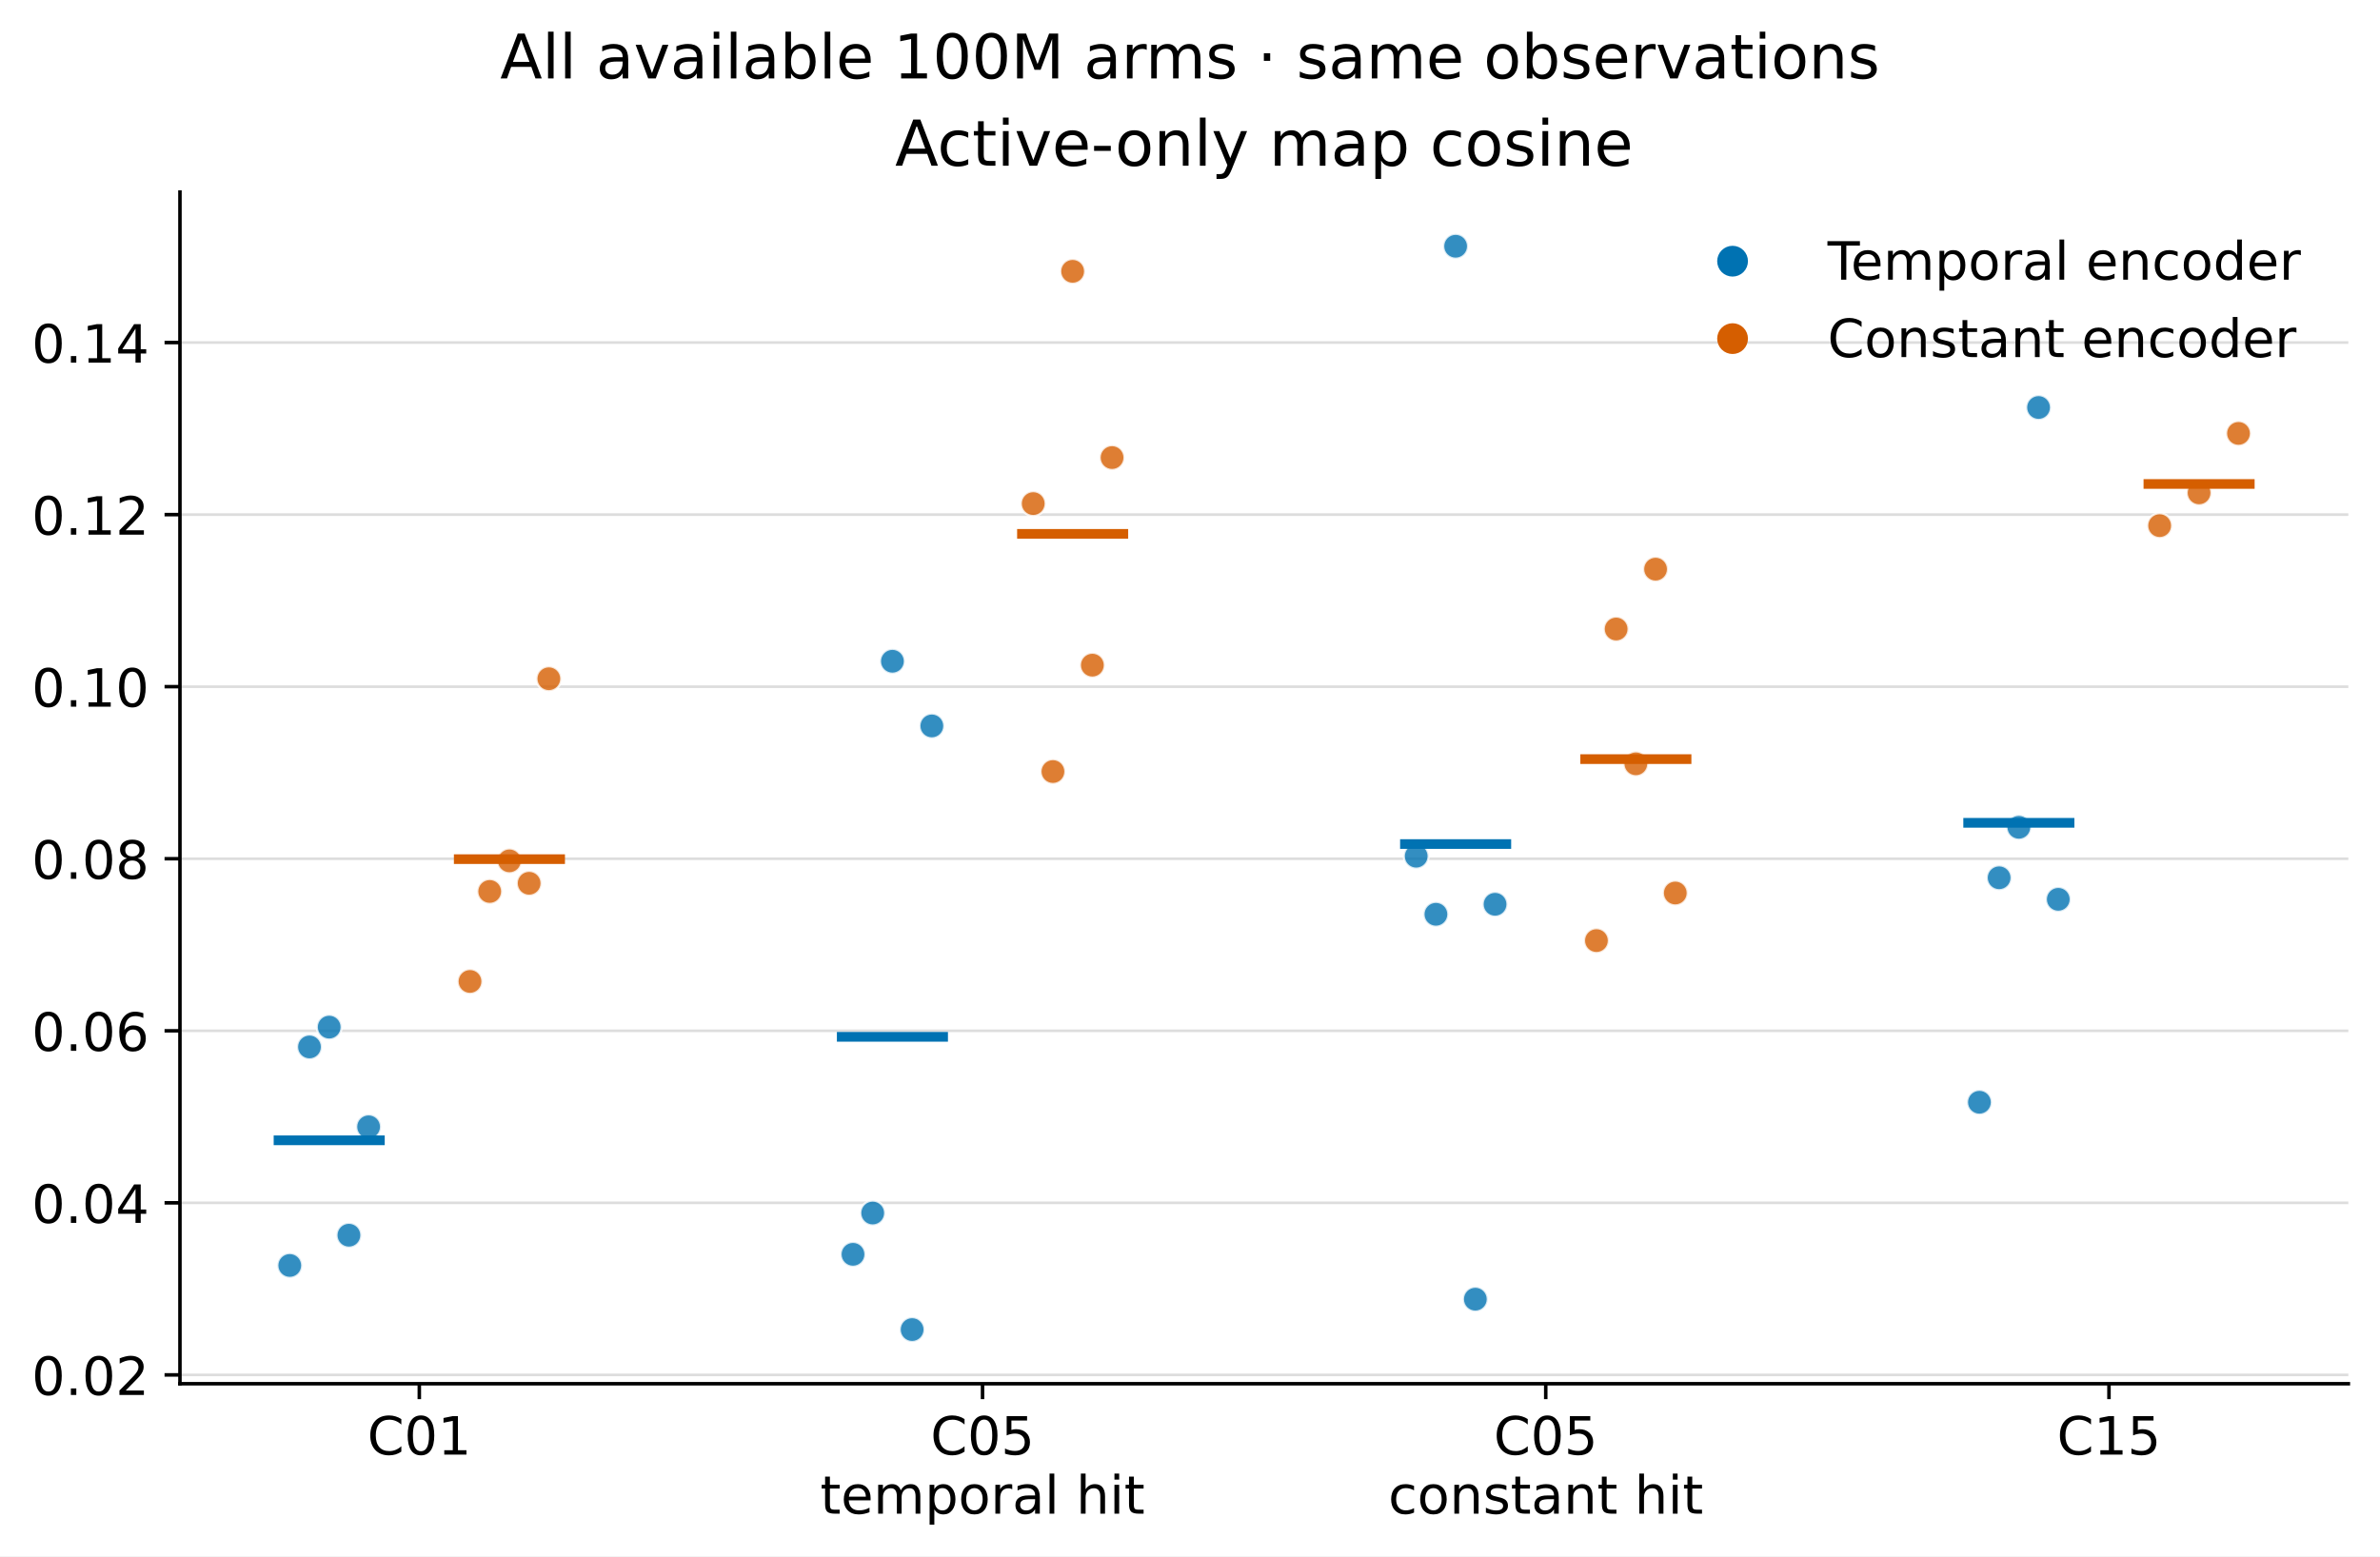
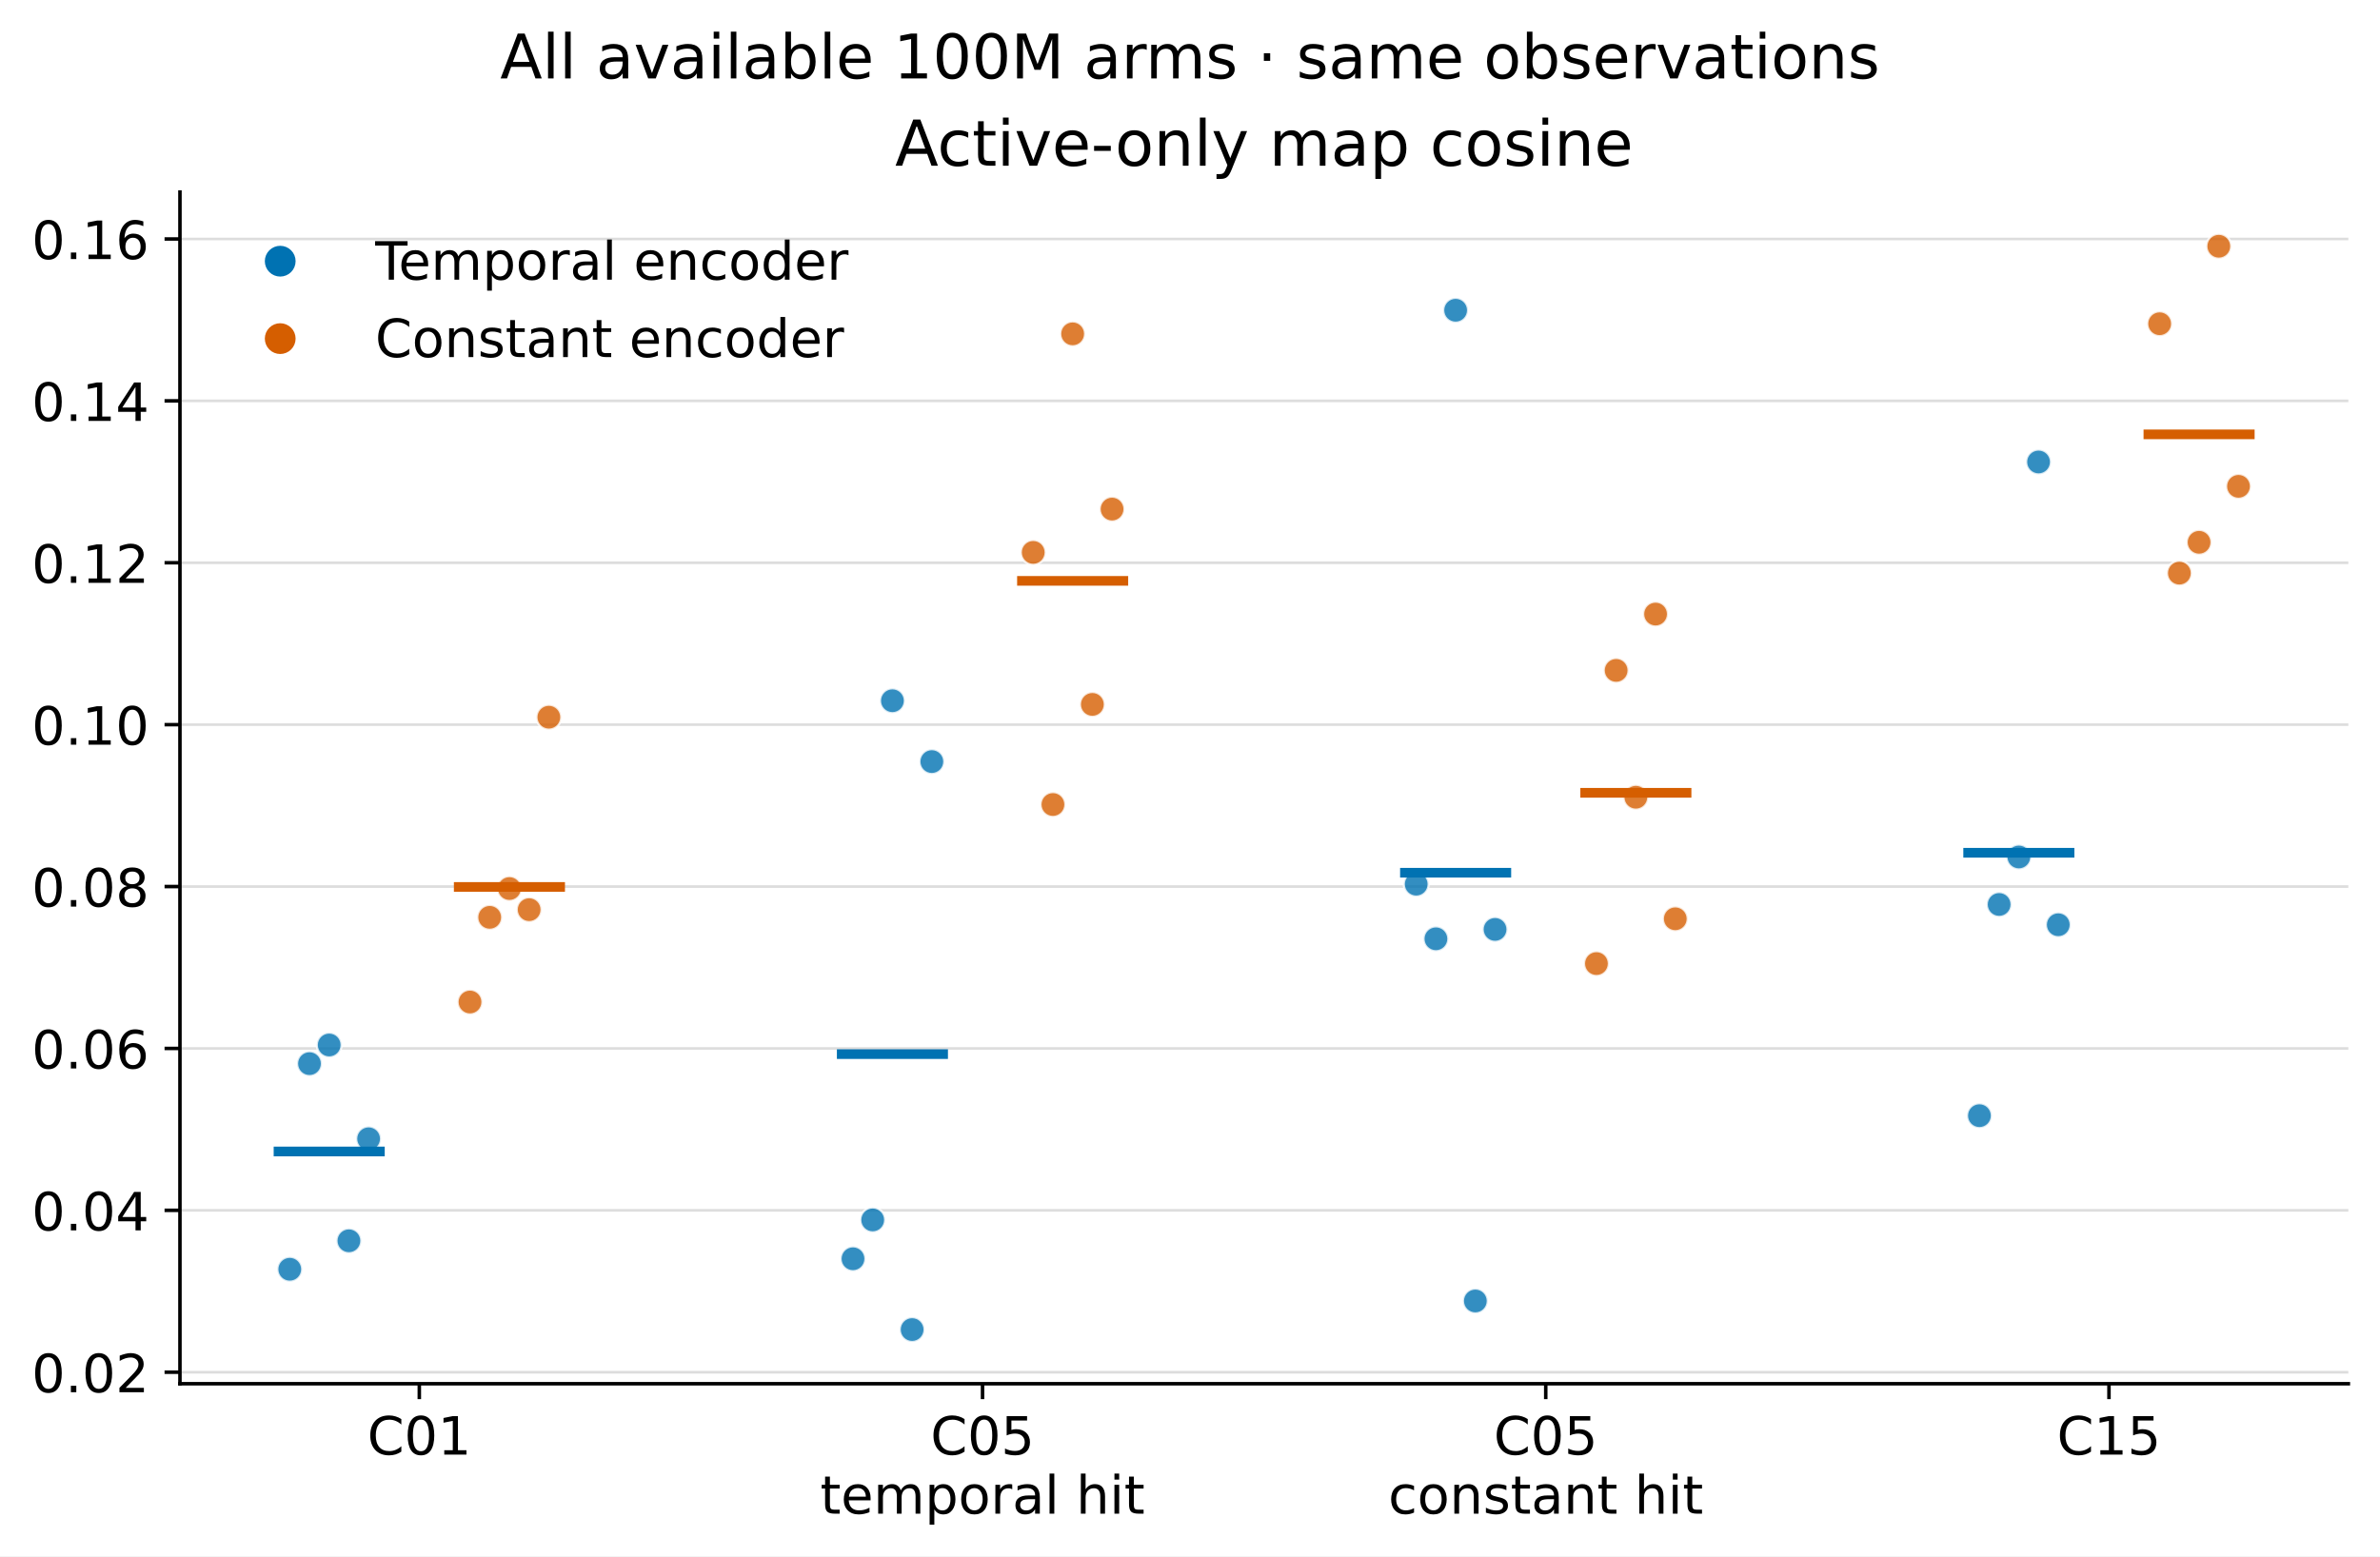
<svg xmlns="http://www.w3.org/2000/svg" xmlns:xlink="http://www.w3.org/1999/xlink" width="541.2pt" height="354pt" viewBox="0 0 541.2 354" version="1.1">
  <defs>
    <style type="text/css">*{stroke-linejoin: round; stroke-linecap: butt}</style>
  </defs>
  <g id="figure_1">
    <g id="patch_1">
      <path d="M 0 354 L 541.2 354 L 541.2 0 L 0 0 z " style="fill: #ffffff" />
    </g>
    <g id="axes_1">
      <g id="patch_2">
        <path d="M 40.919 314.748 L 534 314.748 L 534 43.692 L 40.919 43.692 z " style="fill: #ffffff" />
      </g>
      <g id="matplotlib.axis_1">
        <g id="xtick_1">
          <g id="line2d_1">
            <defs>
              <path id="mef62edf60f" d="M 0 0 L 0 3.5 " style="stroke: #000000; stroke-width: 0.8" />
            </defs>
            <g>
              <use xlink:href="#mef62edf60f" x="95.35" y="314.748" style="stroke: #000000; stroke-width: 0.8" />
            </g>
          </g>
          <g id="text_1">
            <text style="font-size: 12px; font-family: 'DejaVu Sans'; text-anchor: middle" x="95.35" y="330.867" transform="rotate(-0 95.34974 330.8665)">C01</text>
          </g>
        </g>
        <g id="xtick_2">
          <g id="line2d_2">
            <g>
              <use xlink:href="#mef62edf60f" x="223.423" y="314.748" style="stroke: #000000; stroke-width: 0.8" />
            </g>
          </g>
          <g id="text_2">
            <text style="font-size: 12px; font-family: 'DejaVu Sans'" transform="translate(211.598 330.8665)">C05</text>
            <text style="font-size: 12px; font-family: 'DejaVu Sans'" transform="translate(186.5152 344.3039)">temporal hit</text>
          </g>
        </g>
        <g id="xtick_3">
          <g id="line2d_3">
            <g>
              <use xlink:href="#mef62edf60f" x="351.496" y="314.748" style="stroke: #000000; stroke-width: 0.8" />
            </g>
          </g>
          <g id="text_3">
            <text style="font-size: 12px; font-family: 'DejaVu Sans'" transform="translate(339.6709 330.8665)">C05</text>
            <text style="font-size: 12px; font-family: 'DejaVu Sans'" transform="translate(315.685 344.3039)">constant hit</text>
          </g>
        </g>
        <g id="xtick_4">
          <g id="line2d_4">
            <g>
              <use xlink:href="#mef62edf60f" x="479.569" y="314.748" style="stroke: #000000; stroke-width: 0.8" />
            </g>
          </g>
          <g id="text_4">
            <text style="font-size: 12px; font-family: 'DejaVu Sans'; text-anchor: middle" x="479.569" y="330.867" transform="rotate(-0 479.5685 330.8665)">C15</text>
          </g>
        </g>
      </g>
      <g id="matplotlib.axis_2">
        <g id="ytick_1">
          <g id="line2d_5">
-             <path d="M 40.919 312.741 L 534 312.741 " clip-path="url(#p520fe203e6)" style="fill: none; stroke: #dddddd; stroke-width: 0.6; stroke-linecap: square" />
+             <path d="M 40.919 312.131 L 534 312.131 " clip-path="url(#p520fe203e6)" style="fill: none; stroke: #dddddd; stroke-width: 0.6; stroke-linecap: square" />
          </g>
          <g id="line2d_6">
            <defs>
              <path id="md314a975cc" d="M 0 0 L -3.5 0 " style="stroke: #000000; stroke-width: 0.8" />
            </defs>
            <g>
-               <use xlink:href="#md314a975cc" x="40.919" y="312.741" style="stroke: #000000; stroke-width: 0.8" />
+               <use xlink:href="#md314a975cc" x="40.919" y="312.131" style="stroke: #000000; stroke-width: 0.8" />
            </g>
          </g>
          <g id="text_5">
-             <text style="font-size: 12px; font-family: 'DejaVu Sans'; text-anchor: end" x="33.919" y="317.3" transform="rotate(-0 33.91875 317.2997)">0.02</text>
+             <text style="font-size: 12px; font-family: 'DejaVu Sans'; text-anchor: end" x="33.919" y="316.69" transform="rotate(-0 33.91875 316.6905)">0.02</text>
          </g>
        </g>
        <g id="ytick_2">
          <g id="line2d_7">
-             <path d="M 40.919 273.604 L 534 273.604 " clip-path="url(#p520fe203e6)" style="fill: none; stroke: #dddddd; stroke-width: 0.6; stroke-linecap: square" />
+             <path d="M 40.919 275.307 L 534 275.307 " clip-path="url(#p520fe203e6)" style="fill: none; stroke: #dddddd; stroke-width: 0.6; stroke-linecap: square" />
          </g>
          <g id="line2d_8">
            <g>
-               <use xlink:href="#md314a975cc" x="40.919" y="273.604" style="stroke: #000000; stroke-width: 0.8" />
+               <use xlink:href="#md314a975cc" x="40.919" y="275.307" style="stroke: #000000; stroke-width: 0.8" />
            </g>
          </g>
          <g id="text_6">
-             <text style="font-size: 12px; font-family: 'DejaVu Sans'; text-anchor: end" x="33.919" y="278.163" transform="rotate(-0 33.91875 278.163)">0.04</text>
+             <text style="font-size: 12px; font-family: 'DejaVu Sans'; text-anchor: end" x="33.919" y="279.866" transform="rotate(-0 33.91875 279.8658)">0.04</text>
          </g>
        </g>
        <g id="ytick_3">
          <g id="line2d_9">
-             <path d="M 40.919 234.467 L 534 234.467 " clip-path="url(#p520fe203e6)" style="fill: none; stroke: #dddddd; stroke-width: 0.6; stroke-linecap: square" />
+             <path d="M 40.919 238.482 L 534 238.482 " clip-path="url(#p520fe203e6)" style="fill: none; stroke: #dddddd; stroke-width: 0.6; stroke-linecap: square" />
          </g>
          <g id="line2d_10">
            <g>
-               <use xlink:href="#md314a975cc" x="40.919" y="234.467" style="stroke: #000000; stroke-width: 0.8" />
+               <use xlink:href="#md314a975cc" x="40.919" y="238.482" style="stroke: #000000; stroke-width: 0.8" />
            </g>
          </g>
          <g id="text_7">
-             <text style="font-size: 12px; font-family: 'DejaVu Sans'; text-anchor: end" x="33.919" y="239.026" transform="rotate(-0 33.91875 239.0263)">0.06</text>
+             <text style="font-size: 12px; font-family: 'DejaVu Sans'; text-anchor: end" x="33.919" y="243.041" transform="rotate(-0 33.91875 243.0411)">0.06</text>
          </g>
        </g>
        <g id="ytick_4">
          <g id="line2d_11">
-             <path d="M 40.919 195.331 L 534 195.331 " clip-path="url(#p520fe203e6)" style="fill: none; stroke: #dddddd; stroke-width: 0.6; stroke-linecap: square" />
+             <path d="M 40.919 201.657 L 534 201.657 " clip-path="url(#p520fe203e6)" style="fill: none; stroke: #dddddd; stroke-width: 0.6; stroke-linecap: square" />
          </g>
          <g id="line2d_12">
            <g>
-               <use xlink:href="#md314a975cc" x="40.919" y="195.331" style="stroke: #000000; stroke-width: 0.8" />
+               <use xlink:href="#md314a975cc" x="40.919" y="201.657" style="stroke: #000000; stroke-width: 0.8" />
            </g>
          </g>
          <g id="text_8">
-             <text style="font-size: 12px; font-family: 'DejaVu Sans'; text-anchor: end" x="33.919" y="199.89" transform="rotate(-0 33.91875 199.8896)">0.08</text>
+             <text style="font-size: 12px; font-family: 'DejaVu Sans'; text-anchor: end" x="33.919" y="206.216" transform="rotate(-0 33.91875 206.2164)">0.08</text>
          </g>
        </g>
        <g id="ytick_5">
          <g id="line2d_13">
-             <path d="M 40.919 156.194 L 534 156.194 " clip-path="url(#p520fe203e6)" style="fill: none; stroke: #dddddd; stroke-width: 0.6; stroke-linecap: square" />
+             <path d="M 40.919 164.833 L 534 164.833 " clip-path="url(#p520fe203e6)" style="fill: none; stroke: #dddddd; stroke-width: 0.6; stroke-linecap: square" />
          </g>
          <g id="line2d_14">
            <g>
-               <use xlink:href="#md314a975cc" x="40.919" y="156.194" style="stroke: #000000; stroke-width: 0.8" />
+               <use xlink:href="#md314a975cc" x="40.919" y="164.833" style="stroke: #000000; stroke-width: 0.8" />
            </g>
          </g>
          <g id="text_9">
-             <text style="font-size: 12px; font-family: 'DejaVu Sans'; text-anchor: end" x="33.919" y="160.753" transform="rotate(-0 33.91875 160.7529)">0.10</text>
+             <text style="font-size: 12px; font-family: 'DejaVu Sans'; text-anchor: end" x="33.919" y="169.392" transform="rotate(-0 33.91875 169.3917)">0.10</text>
          </g>
        </g>
        <g id="ytick_6">
          <g id="line2d_15">
-             <path d="M 40.919 117.057 L 534 117.057 " clip-path="url(#p520fe203e6)" style="fill: none; stroke: #dddddd; stroke-width: 0.6; stroke-linecap: square" />
+             <path d="M 40.919 128.008 L 534 128.008 " clip-path="url(#p520fe203e6)" style="fill: none; stroke: #dddddd; stroke-width: 0.6; stroke-linecap: square" />
          </g>
          <g id="line2d_16">
            <g>
-               <use xlink:href="#md314a975cc" x="40.919" y="117.057" style="stroke: #000000; stroke-width: 0.8" />
+               <use xlink:href="#md314a975cc" x="40.919" y="128.008" style="stroke: #000000; stroke-width: 0.8" />
            </g>
          </g>
          <g id="text_10">
-             <text style="font-size: 12px; font-family: 'DejaVu Sans'; text-anchor: end" x="33.919" y="121.616" transform="rotate(-0 33.91875 121.6162)">0.12</text>
+             <text style="font-size: 12px; font-family: 'DejaVu Sans'; text-anchor: end" x="33.919" y="132.567" transform="rotate(-0 33.91875 132.567)">0.12</text>
          </g>
        </g>
        <g id="ytick_7">
          <g id="line2d_17">
-             <path d="M 40.919 77.92 L 534 77.92 " clip-path="url(#p520fe203e6)" style="fill: none; stroke: #dddddd; stroke-width: 0.6; stroke-linecap: square" />
+             <path d="M 40.919 91.183 L 534 91.183 " clip-path="url(#p520fe203e6)" style="fill: none; stroke: #dddddd; stroke-width: 0.6; stroke-linecap: square" />
          </g>
          <g id="line2d_18">
            <g>
-               <use xlink:href="#md314a975cc" x="40.919" y="77.92" style="stroke: #000000; stroke-width: 0.8" />
+               <use xlink:href="#md314a975cc" x="40.919" y="91.183" style="stroke: #000000; stroke-width: 0.8" />
            </g>
          </g>
          <g id="text_11">
-             <text style="font-size: 12px; font-family: 'DejaVu Sans'; text-anchor: end" x="33.919" y="82.479" transform="rotate(-0 33.91875 82.47946)">0.14</text>
+             <text style="font-size: 12px; font-family: 'DejaVu Sans'; text-anchor: end" x="33.919" y="95.742" transform="rotate(-0 33.91875 95.74226)">0.14</text>
+           </g>
+         </g>
+         <g id="ytick_8">
+           <g id="line2d_19">
+             <path d="M 40.919 54.358 L 534 54.358 " clip-path="url(#p520fe203e6)" style="fill: none; stroke: #dddddd; stroke-width: 0.6; stroke-linecap: square" />
+           </g>
+           <g id="line2d_20">
+             <g>
+               <use xlink:href="#md314a975cc" x="40.919" y="54.358" style="stroke: #000000; stroke-width: 0.8" />
+             </g>
+           </g>
+           <g id="text_12">
+             <text style="font-size: 12px; font-family: 'DejaVu Sans'; text-anchor: end" x="33.919" y="58.918" transform="rotate(-0 33.91875 58.91756)">0.16</text>
          </g>
        </g>
      </g>
      <g id="PathCollection_1">
        <defs>
          <path id="m71f8409762" d="M 0 2.828 C 0.75 2.828 1.47 2.53 2 2 C 2.53 1.47 2.828 0.75 2.828 0 C 2.828 -0.75 2.53 -1.47 2 -2 C 1.47 -2.53 0.75 -2.828 0 -2.828 C -0.75 -2.828 -1.47 -2.53 -2 -2 C -2.53 -1.47 -2.828 -0.75 -2.828 0 C -2.828 0.75 -2.53 1.47 -2 2 C -1.47 2.53 -0.75 2.828 0 2.828 z " style="stroke: #ffffff; stroke-opacity: 0.8; stroke-width: 0.5" />
        </defs>
        <g clip-path="url(#p520fe203e6)">
-           <use xlink:href="#m71f8409762" x="65.893" y="287.846" style="fill: #0072b2; fill-opacity: 0.8; stroke: #ffffff; stroke-opacity: 0.8; stroke-width: 0.5" />
-           <use xlink:href="#m71f8409762" x="70.376" y="238.141" style="fill: #0072b2; fill-opacity: 0.8; stroke: #ffffff; stroke-opacity: 0.8; stroke-width: 0.5" />
-           <use xlink:href="#m71f8409762" x="74.858" y="233.632" style="fill: #0072b2; fill-opacity: 0.8; stroke: #ffffff; stroke-opacity: 0.8; stroke-width: 0.5" />
-           <use xlink:href="#m71f8409762" x="79.341" y="280.967" style="fill: #0072b2; fill-opacity: 0.8; stroke: #ffffff; stroke-opacity: 0.8; stroke-width: 0.5" />
-           <use xlink:href="#m71f8409762" x="83.823" y="256.307" style="fill: #0072b2; fill-opacity: 0.8; stroke: #ffffff; stroke-opacity: 0.8; stroke-width: 0.5" />
+           <use xlink:href="#m71f8409762" x="65.893" y="288.708" style="fill: #0072b2; fill-opacity: 0.8; stroke: #ffffff; stroke-opacity: 0.8; stroke-width: 0.5" />
+           <use xlink:href="#m71f8409762" x="70.376" y="241.939" style="fill: #0072b2; fill-opacity: 0.8; stroke: #ffffff; stroke-opacity: 0.8; stroke-width: 0.5" />
+           <use xlink:href="#m71f8409762" x="74.858" y="237.696" style="fill: #0072b2; fill-opacity: 0.8; stroke: #ffffff; stroke-opacity: 0.8; stroke-width: 0.5" />
+           <use xlink:href="#m71f8409762" x="79.341" y="282.235" style="fill: #0072b2; fill-opacity: 0.8; stroke: #ffffff; stroke-opacity: 0.8; stroke-width: 0.5" />
+           <use xlink:href="#m71f8409762" x="83.823" y="259.031" style="fill: #0072b2; fill-opacity: 0.8; stroke: #ffffff; stroke-opacity: 0.8; stroke-width: 0.5" />
        </g>
      </g>
      <g id="PathCollection_2">
        <defs>
          <path id="m92dcd0056e" d="M 0 2.828 C 0.75 2.828 1.47 2.53 2 2 C 2.53 1.47 2.828 0.75 2.828 0 C 2.828 -0.75 2.53 -1.47 2 -2 C 1.47 -2.53 0.75 -2.828 0 -2.828 C -0.75 -2.828 -1.47 -2.53 -2 -2 C -2.53 -1.47 -2.828 -0.75 -2.828 0 C -2.828 0.75 -2.53 1.47 -2 2 C -1.47 2.53 -0.75 2.828 0 2.828 z " style="stroke: #ffffff; stroke-opacity: 0.8; stroke-width: 0.5" />
        </defs>
        <g clip-path="url(#p520fe203e6)">
-           <use xlink:href="#m92dcd0056e" x="106.876" y="223.244" style="fill: #d55e00; fill-opacity: 0.8; stroke: #ffffff; stroke-opacity: 0.8; stroke-width: 0.5" />
-           <use xlink:href="#m92dcd0056e" x="111.359" y="202.773" style="fill: #d55e00; fill-opacity: 0.8; stroke: #ffffff; stroke-opacity: 0.8; stroke-width: 0.5" />
-           <use xlink:href="#m92dcd0056e" x="115.841" y="195.815" style="fill: #d55e00; fill-opacity: 0.8; stroke: #ffffff; stroke-opacity: 0.8; stroke-width: 0.5" />
-           <use xlink:href="#m92dcd0056e" x="120.324" y="200.915" style="fill: #d55e00; fill-opacity: 0.8; stroke: #ffffff; stroke-opacity: 0.8; stroke-width: 0.5" />
-           <use xlink:href="#m92dcd0056e" x="124.807" y="154.39" style="fill: #d55e00; fill-opacity: 0.8; stroke: #ffffff; stroke-opacity: 0.8; stroke-width: 0.5" />
+           <use xlink:href="#m92dcd0056e" x="106.876" y="227.922" style="fill: #d55e00; fill-opacity: 0.8; stroke: #ffffff; stroke-opacity: 0.8; stroke-width: 0.5" />
+           <use xlink:href="#m92dcd0056e" x="111.359" y="208.66" style="fill: #d55e00; fill-opacity: 0.8; stroke: #ffffff; stroke-opacity: 0.8; stroke-width: 0.5" />
+           <use xlink:href="#m92dcd0056e" x="115.841" y="202.113" style="fill: #d55e00; fill-opacity: 0.8; stroke: #ffffff; stroke-opacity: 0.8; stroke-width: 0.5" />
+           <use xlink:href="#m92dcd0056e" x="120.324" y="206.912" style="fill: #d55e00; fill-opacity: 0.8; stroke: #ffffff; stroke-opacity: 0.8; stroke-width: 0.5" />
+           <use xlink:href="#m92dcd0056e" x="124.807" y="163.135" style="fill: #d55e00; fill-opacity: 0.8; stroke: #ffffff; stroke-opacity: 0.8; stroke-width: 0.5" />
        </g>
      </g>
      <g id="PathCollection_3">
        <g clip-path="url(#p520fe203e6)">
-           <use xlink:href="#m71f8409762" x="193.966" y="285.313" style="fill: #0072b2; fill-opacity: 0.8; stroke: #ffffff; stroke-opacity: 0.8; stroke-width: 0.5" />
-           <use xlink:href="#m71f8409762" x="198.448" y="275.919" style="fill: #0072b2; fill-opacity: 0.8; stroke: #ffffff; stroke-opacity: 0.8; stroke-width: 0.5" />
-           <use xlink:href="#m71f8409762" x="202.931" y="150.412" style="fill: #0072b2; fill-opacity: 0.8; stroke: #ffffff; stroke-opacity: 0.8; stroke-width: 0.5" />
+           <use xlink:href="#m71f8409762" x="193.966" y="286.324" style="fill: #0072b2; fill-opacity: 0.8; stroke: #ffffff; stroke-opacity: 0.8; stroke-width: 0.5" />
+           <use xlink:href="#m71f8409762" x="198.448" y="277.485" style="fill: #0072b2; fill-opacity: 0.8; stroke: #ffffff; stroke-opacity: 0.8; stroke-width: 0.5" />
+           <use xlink:href="#m71f8409762" x="202.931" y="159.392" style="fill: #0072b2; fill-opacity: 0.8; stroke: #ffffff; stroke-opacity: 0.8; stroke-width: 0.5" />
          <use xlink:href="#m71f8409762" x="207.414" y="302.428" style="fill: #0072b2; fill-opacity: 0.8; stroke: #ffffff; stroke-opacity: 0.8; stroke-width: 0.5" />
-           <use xlink:href="#m71f8409762" x="211.896" y="165.122" style="fill: #0072b2; fill-opacity: 0.8; stroke: #ffffff; stroke-opacity: 0.8; stroke-width: 0.5" />
+           <use xlink:href="#m71f8409762" x="211.896" y="173.233" style="fill: #0072b2; fill-opacity: 0.8; stroke: #ffffff; stroke-opacity: 0.8; stroke-width: 0.5" />
        </g>
      </g>
      <g id="PathCollection_4">
        <g clip-path="url(#p520fe203e6)">
-           <use xlink:href="#m92dcd0056e" x="234.949" y="114.549" style="fill: #d55e00; fill-opacity: 0.8; stroke: #ffffff; stroke-opacity: 0.8; stroke-width: 0.5" />
-           <use xlink:href="#m92dcd0056e" x="239.432" y="175.499" style="fill: #d55e00; fill-opacity: 0.8; stroke: #ffffff; stroke-opacity: 0.8; stroke-width: 0.5" />
-           <use xlink:href="#m92dcd0056e" x="243.914" y="61.717" style="fill: #d55e00; fill-opacity: 0.8; stroke: #ffffff; stroke-opacity: 0.8; stroke-width: 0.5" />
-           <use xlink:href="#m92dcd0056e" x="248.397" y="151.299" style="fill: #d55e00; fill-opacity: 0.8; stroke: #ffffff; stroke-opacity: 0.8; stroke-width: 0.5" />
-           <use xlink:href="#m92dcd0056e" x="252.879" y="104.082" style="fill: #d55e00; fill-opacity: 0.8; stroke: #ffffff; stroke-opacity: 0.8; stroke-width: 0.5" />
+           <use xlink:href="#m92dcd0056e" x="234.949" y="125.648" style="fill: #d55e00; fill-opacity: 0.8; stroke: #ffffff; stroke-opacity: 0.8; stroke-width: 0.5" />
+           <use xlink:href="#m92dcd0056e" x="239.432" y="182.997" style="fill: #d55e00; fill-opacity: 0.8; stroke: #ffffff; stroke-opacity: 0.8; stroke-width: 0.5" />
+           <use xlink:href="#m92dcd0056e" x="243.914" y="75.937" style="fill: #d55e00; fill-opacity: 0.8; stroke: #ffffff; stroke-opacity: 0.8; stroke-width: 0.5" />
+           <use xlink:href="#m92dcd0056e" x="248.397" y="160.227" style="fill: #d55e00; fill-opacity: 0.8; stroke: #ffffff; stroke-opacity: 0.8; stroke-width: 0.5" />
+           <use xlink:href="#m92dcd0056e" x="252.879" y="115.799" style="fill: #d55e00; fill-opacity: 0.8; stroke: #ffffff; stroke-opacity: 0.8; stroke-width: 0.5" />
        </g>
      </g>
      <g id="PathCollection_5">
        <g clip-path="url(#p520fe203e6)">
-           <use xlink:href="#m71f8409762" x="322.039" y="194.753" style="fill: #0072b2; fill-opacity: 0.8; stroke: #ffffff; stroke-opacity: 0.8; stroke-width: 0.5" />
-           <use xlink:href="#m71f8409762" x="326.521" y="207.965" style="fill: #0072b2; fill-opacity: 0.8; stroke: #ffffff; stroke-opacity: 0.8; stroke-width: 0.5" />
-           <use xlink:href="#m71f8409762" x="331.004" y="56.012" style="fill: #0072b2; fill-opacity: 0.8; stroke: #ffffff; stroke-opacity: 0.8; stroke-width: 0.5" />
-           <use xlink:href="#m71f8409762" x="335.486" y="295.514" style="fill: #0072b2; fill-opacity: 0.8; stroke: #ffffff; stroke-opacity: 0.8; stroke-width: 0.5" />
-           <use xlink:href="#m71f8409762" x="339.969" y="205.689" style="fill: #0072b2; fill-opacity: 0.8; stroke: #ffffff; stroke-opacity: 0.8; stroke-width: 0.5" />
+           <use xlink:href="#m71f8409762" x="322.039" y="201.114" style="fill: #0072b2; fill-opacity: 0.8; stroke: #ffffff; stroke-opacity: 0.8; stroke-width: 0.5" />
+           <use xlink:href="#m71f8409762" x="326.521" y="213.545" style="fill: #0072b2; fill-opacity: 0.8; stroke: #ffffff; stroke-opacity: 0.8; stroke-width: 0.5" />
+           <use xlink:href="#m71f8409762" x="331.004" y="70.569" style="fill: #0072b2; fill-opacity: 0.8; stroke: #ffffff; stroke-opacity: 0.8; stroke-width: 0.5" />
+           <use xlink:href="#m71f8409762" x="335.486" y="295.922" style="fill: #0072b2; fill-opacity: 0.8; stroke: #ffffff; stroke-opacity: 0.8; stroke-width: 0.5" />
+           <use xlink:href="#m71f8409762" x="339.969" y="211.404" style="fill: #0072b2; fill-opacity: 0.8; stroke: #ffffff; stroke-opacity: 0.8; stroke-width: 0.5" />
        </g>
      </g>
      <g id="PathCollection_6">
        <g clip-path="url(#p520fe203e6)">
-           <use xlink:href="#m92dcd0056e" x="363.022" y="213.954" style="fill: #d55e00; fill-opacity: 0.8; stroke: #ffffff; stroke-opacity: 0.8; stroke-width: 0.5" />
-           <use xlink:href="#m92dcd0056e" x="367.505" y="143.077" style="fill: #d55e00; fill-opacity: 0.8; stroke: #ffffff; stroke-opacity: 0.8; stroke-width: 0.5" />
-           <use xlink:href="#m92dcd0056e" x="371.987" y="173.738" style="fill: #d55e00; fill-opacity: 0.8; stroke: #ffffff; stroke-opacity: 0.8; stroke-width: 0.5" />
-           <use xlink:href="#m92dcd0056e" x="376.47" y="129.461" style="fill: #d55e00; fill-opacity: 0.8; stroke: #ffffff; stroke-opacity: 0.8; stroke-width: 0.5" />
-           <use xlink:href="#m92dcd0056e" x="380.952" y="203.126" style="fill: #d55e00; fill-opacity: 0.8; stroke: #ffffff; stroke-opacity: 0.8; stroke-width: 0.5" />
+           <use xlink:href="#m92dcd0056e" x="363.022" y="219.181" style="fill: #d55e00; fill-opacity: 0.8; stroke: #ffffff; stroke-opacity: 0.8; stroke-width: 0.5" />
+           <use xlink:href="#m92dcd0056e" x="367.505" y="152.49" style="fill: #d55e00; fill-opacity: 0.8; stroke: #ffffff; stroke-opacity: 0.8; stroke-width: 0.5" />
+           <use xlink:href="#m92dcd0056e" x="371.987" y="181.341" style="fill: #d55e00; fill-opacity: 0.8; stroke: #ffffff; stroke-opacity: 0.8; stroke-width: 0.5" />
+           <use xlink:href="#m92dcd0056e" x="376.47" y="139.679" style="fill: #d55e00; fill-opacity: 0.8; stroke: #ffffff; stroke-opacity: 0.8; stroke-width: 0.5" />
+           <use xlink:href="#m92dcd0056e" x="380.952" y="208.992" style="fill: #d55e00; fill-opacity: 0.8; stroke: #ffffff; stroke-opacity: 0.8; stroke-width: 0.5" />
        </g>
      </g>
      <g id="PathCollection_7">
        <g clip-path="url(#p520fe203e6)">
-           <use xlink:href="#m71f8409762" x="450.112" y="250.722" style="fill: #0072b2; fill-opacity: 0.8; stroke: #ffffff; stroke-opacity: 0.8; stroke-width: 0.5" />
-           <use xlink:href="#m71f8409762" x="454.594" y="199.661" style="fill: #0072b2; fill-opacity: 0.8; stroke: #ffffff; stroke-opacity: 0.8; stroke-width: 0.5" />
-           <use xlink:href="#m71f8409762" x="459.077" y="188.178" style="fill: #0072b2; fill-opacity: 0.8; stroke: #ffffff; stroke-opacity: 0.8; stroke-width: 0.5" />
-           <use xlink:href="#m71f8409762" x="463.559" y="92.692" style="fill: #0072b2; fill-opacity: 0.8; stroke: #ffffff; stroke-opacity: 0.8; stroke-width: 0.5" />
-           <use xlink:href="#m71f8409762" x="468.042" y="204.565" style="fill: #0072b2; fill-opacity: 0.8; stroke: #ffffff; stroke-opacity: 0.8; stroke-width: 0.5" />
+           <use xlink:href="#m71f8409762" x="450.112" y="253.777" style="fill: #0072b2; fill-opacity: 0.8; stroke: #ffffff; stroke-opacity: 0.8; stroke-width: 0.5" />
+           <use xlink:href="#m71f8409762" x="454.594" y="205.732" style="fill: #0072b2; fill-opacity: 0.8; stroke: #ffffff; stroke-opacity: 0.8; stroke-width: 0.5" />
+           <use xlink:href="#m71f8409762" x="459.077" y="194.928" style="fill: #0072b2; fill-opacity: 0.8; stroke: #ffffff; stroke-opacity: 0.8; stroke-width: 0.5" />
+           <use xlink:href="#m71f8409762" x="463.559" y="105.082" style="fill: #0072b2; fill-opacity: 0.8; stroke: #ffffff; stroke-opacity: 0.8; stroke-width: 0.5" />
+           <use xlink:href="#m71f8409762" x="468.042" y="210.346" style="fill: #0072b2; fill-opacity: 0.8; stroke: #ffffff; stroke-opacity: 0.8; stroke-width: 0.5" />
        </g>
      </g>
      <g id="PathCollection_8">
        <g clip-path="url(#p520fe203e6)">
-           <use xlink:href="#m92dcd0056e" x="491.095" y="119.564" style="fill: #d55e00; fill-opacity: 0.8; stroke: #ffffff; stroke-opacity: 0.8; stroke-width: 0.5" />
-           <use xlink:href="#m92dcd0056e" x="500.06" y="112.108" style="fill: #d55e00; fill-opacity: 0.8; stroke: #ffffff; stroke-opacity: 0.8; stroke-width: 0.5" />
-           <use xlink:href="#m92dcd0056e" x="509.025" y="98.583" style="fill: #d55e00; fill-opacity: 0.8; stroke: #ffffff; stroke-opacity: 0.8; stroke-width: 0.5" />
+           <use xlink:href="#m92dcd0056e" x="491.095" y="73.636" style="fill: #d55e00; fill-opacity: 0.8; stroke: #ffffff; stroke-opacity: 0.8; stroke-width: 0.5" />
+           <use xlink:href="#m92dcd0056e" x="495.578" y="130.367" style="fill: #d55e00; fill-opacity: 0.8; stroke: #ffffff; stroke-opacity: 0.8; stroke-width: 0.5" />
+           <use xlink:href="#m92dcd0056e" x="500.06" y="123.352" style="fill: #d55e00; fill-opacity: 0.8; stroke: #ffffff; stroke-opacity: 0.8; stroke-width: 0.5" />
+           <use xlink:href="#m92dcd0056e" x="504.543" y="56.012" style="fill: #d55e00; fill-opacity: 0.8; stroke: #ffffff; stroke-opacity: 0.8; stroke-width: 0.5" />
+           <use xlink:href="#m92dcd0056e" x="509.025" y="110.625" style="fill: #d55e00; fill-opacity: 0.8; stroke: #ffffff; stroke-opacity: 0.8; stroke-width: 0.5" />
        </g>
      </g>
      <g id="patch_3">
        <path d="M 40.919 314.748 L 40.919 43.692 " style="fill: none; stroke: #000000; stroke-width: 0.8; stroke-linejoin: miter; stroke-linecap: square" />
      </g>
      <g id="patch_4">
        <path d="M 40.919 314.748 L 534 314.748 " style="fill: none; stroke: #000000; stroke-width: 0.8; stroke-linejoin: miter; stroke-linecap: square" />
      </g>
-       <g id="line2d_19">
-         <path d="M 63.332 259.379 L 86.385 259.379 " clip-path="url(#p520fe203e6)" style="fill: none; stroke: #0072b2; stroke-width: 2.2; stroke-linecap: square" />
-       </g>
-       <g id="line2d_20">
-         <path d="M 104.315 195.427 L 127.368 195.427 " clip-path="url(#p520fe203e6)" style="fill: none; stroke: #d55e00; stroke-width: 2.2; stroke-linecap: square" />
-       </g>
      <g id="line2d_21">
-         <path d="M 191.404 235.839 L 214.458 235.839 " clip-path="url(#p520fe203e6)" style="fill: none; stroke: #0072b2; stroke-width: 2.2; stroke-linecap: square" />
+         <path d="M 63.332 261.922 L 86.385 261.922 " clip-path="url(#p520fe203e6)" style="fill: none; stroke: #0072b2; stroke-width: 2.2; stroke-linecap: square" />
      </g>
      <g id="line2d_22">
-         <path d="M 232.388 121.429 L 255.441 121.429 " clip-path="url(#p520fe203e6)" style="fill: none; stroke: #d55e00; stroke-width: 2.2; stroke-linecap: square" />
+         <path d="M 104.315 201.748 L 127.368 201.748 " clip-path="url(#p520fe203e6)" style="fill: none; stroke: #d55e00; stroke-width: 2.2; stroke-linecap: square" />
      </g>
      <g id="line2d_23">
-         <path d="M 319.477 191.986 L 342.53 191.986 " clip-path="url(#p520fe203e6)" style="fill: none; stroke: #0072b2; stroke-width: 2.2; stroke-linecap: square" />
+         <path d="M 191.404 239.772 L 214.458 239.772 " clip-path="url(#p520fe203e6)" style="fill: none; stroke: #0072b2; stroke-width: 2.2; stroke-linecap: square" />
      </g>
      <g id="line2d_24">
-         <path d="M 360.461 172.671 L 383.514 172.671 " clip-path="url(#p520fe203e6)" style="fill: none; stroke: #d55e00; stroke-width: 2.2; stroke-linecap: square" />
+         <path d="M 232.388 132.122 L 255.441 132.122 " clip-path="url(#p520fe203e6)" style="fill: none; stroke: #d55e00; stroke-width: 2.2; stroke-linecap: square" />
      </g>
      <g id="line2d_25">
-         <path d="M 447.55 187.163 L 470.603 187.163 " clip-path="url(#p520fe203e6)" style="fill: none; stroke: #0072b2; stroke-width: 2.2; stroke-linecap: square" />
+         <path d="M 319.477 198.511 L 342.53 198.511 " clip-path="url(#p520fe203e6)" style="fill: none; stroke: #0072b2; stroke-width: 2.2; stroke-linecap: square" />
      </g>
      <g id="line2d_26">
-         <path d="M 488.534 110.085 L 511.587 110.085 " clip-path="url(#p520fe203e6)" style="fill: none; stroke: #d55e00; stroke-width: 2.2; stroke-linecap: square" />
-       </g>
-       <g id="text_12">
+         <path d="M 360.461 180.337 L 383.514 180.337 " clip-path="url(#p520fe203e6)" style="fill: none; stroke: #d55e00; stroke-width: 2.2; stroke-linecap: square" />
+       </g>
+       <g id="line2d_27">
+         <path d="M 447.55 193.973 L 470.603 193.973 " clip-path="url(#p520fe203e6)" style="fill: none; stroke: #0072b2; stroke-width: 2.2; stroke-linecap: square" />
+       </g>
+       <g id="line2d_28">
+         <path d="M 488.534 98.798 L 511.587 98.798 " clip-path="url(#p520fe203e6)" style="fill: none; stroke: #d55e00; stroke-width: 2.2; stroke-linecap: square" />
+       </g>
+       <g id="text_13">
        <text style="font-size: 14.4px; font-family: 'DejaVu Sans'; text-anchor: middle" x="287.459" y="37.692" transform="rotate(-0 287.4591 37.69161)">Active-only map cosine</text>
      </g>
      <g id="legend_1">
-         <g id="line2d_27">
+         <g id="line2d_29">
          <defs>
            <path id="m54ad3a0422" d="M 0 3 C 0.796 3 1.559 2.684 2.121 2.121 C 2.684 1.559 3 0.796 3 0 C 3 -0.796 2.684 -1.559 2.121 -2.121 C 1.559 -2.684 0.796 -3 0 -3 C -0.796 -3 -1.559 -2.684 -2.121 -2.121 C -2.684 -1.559 -3 -0.796 -3 0 C -3 0.796 -2.684 1.559 -2.121 2.121 C -1.559 2.684 -0.796 3 0 3 z " style="stroke: #0072b2" />
          </defs>
          <g>
-             <use xlink:href="#m54ad3a0422" x="393.978" y="59.41" style="fill: #0072b2; stroke: #0072b2" />
-           </g>
-         </g>
-         <g id="text_13">
-           <text style="font-size: 12px; font-family: 'DejaVu Sans'; text-anchor: start" x="415.578" y="63.61" transform="rotate(-0 415.5783 63.60973)">Temporal encoder</text>
-         </g>
-         <g id="line2d_28">
+             <use xlink:href="#m54ad3a0422" x="63.719" y="59.41" style="fill: #0072b2; stroke: #0072b2" />
+           </g>
+         </g>
+         <g id="text_14">
+           <text style="font-size: 12px; font-family: 'DejaVu Sans'; text-anchor: start" x="85.319" y="63.61" transform="rotate(-0 85.31875 63.60973)">Temporal encoder</text>
+         </g>
+         <g id="line2d_30">
          <defs>
            <path id="md492a3eee7" d="M 0 3 C 0.796 3 1.559 2.684 2.121 2.121 C 2.684 1.559 3 0.796 3 0 C 3 -0.796 2.684 -1.559 2.121 -2.121 C 1.559 -2.684 0.796 -3 0 -3 C -0.796 -3 -1.559 -2.684 -2.121 -2.121 C -2.684 -1.559 -3 -0.796 -3 0 C -3 0.796 -2.684 1.559 -2.121 2.121 C -1.559 2.684 -0.796 3 0 3 z " style="stroke: #d55e00" />
          </defs>
          <g>
-             <use xlink:href="#md492a3eee7" x="393.978" y="77.023" style="fill: #d55e00; stroke: #d55e00" />
-           </g>
-         </g>
-         <g id="text_14">
-           <text style="font-size: 12px; font-family: 'DejaVu Sans'; text-anchor: start" x="415.578" y="81.223" transform="rotate(-0 415.5783 81.22348)">Constant encoder</text>
+             <use xlink:href="#md492a3eee7" x="63.719" y="77.023" style="fill: #d55e00; stroke: #d55e00" />
+           </g>
+         </g>
+         <g id="text_15">
+           <text style="font-size: 12px; font-family: 'DejaVu Sans'; text-anchor: start" x="85.319" y="81.223" transform="rotate(-0 85.31875 81.22348)">Constant encoder</text>
        </g>
      </g>
    </g>
-     <g id="text_15">
+     <g id="text_16">
      <text style="font-size: 14px; font-family: 'DejaVu Sans'; text-anchor: middle" x="270.6" y="17.838" transform="rotate(-0 270.5998 17.83781)">All available 100M arms · same observations</text>
    </g>
  </g>
  <defs>
    <clipPath id="p520fe203e6">
      <rect x="40.919" y="43.692" width="493.081" height="271.057" />
    </clipPath>
  </defs>
</svg>
